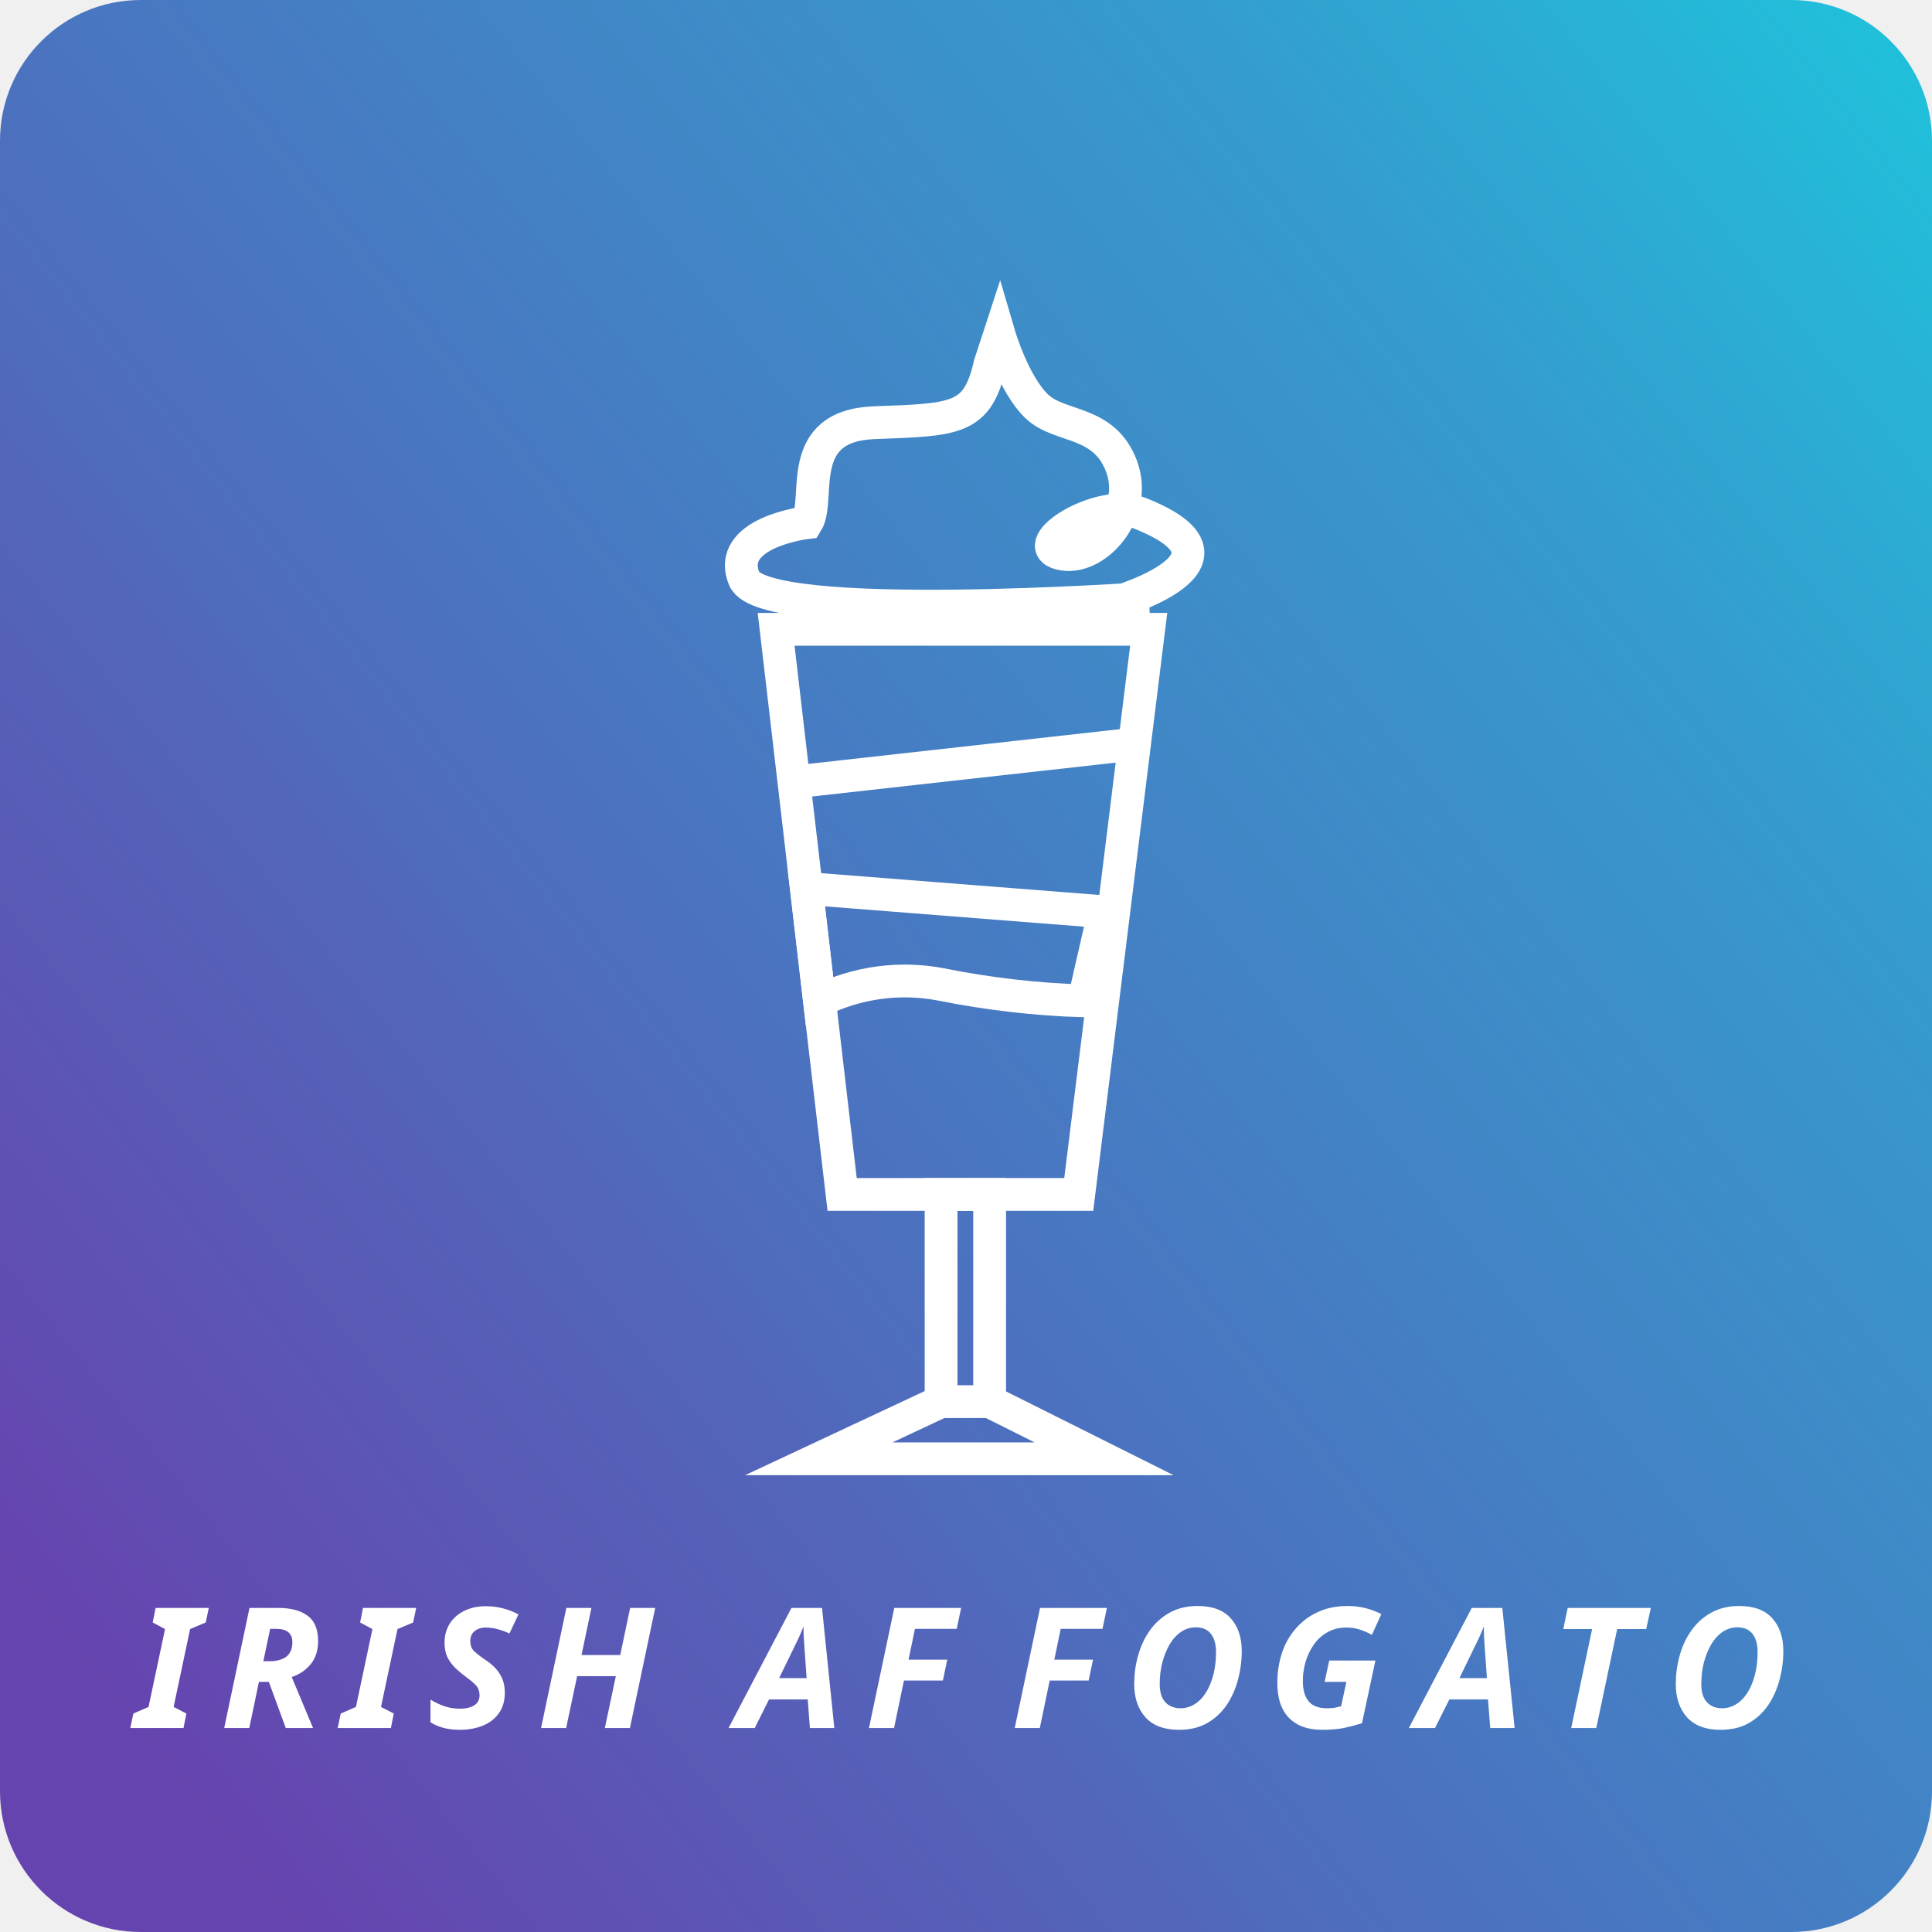
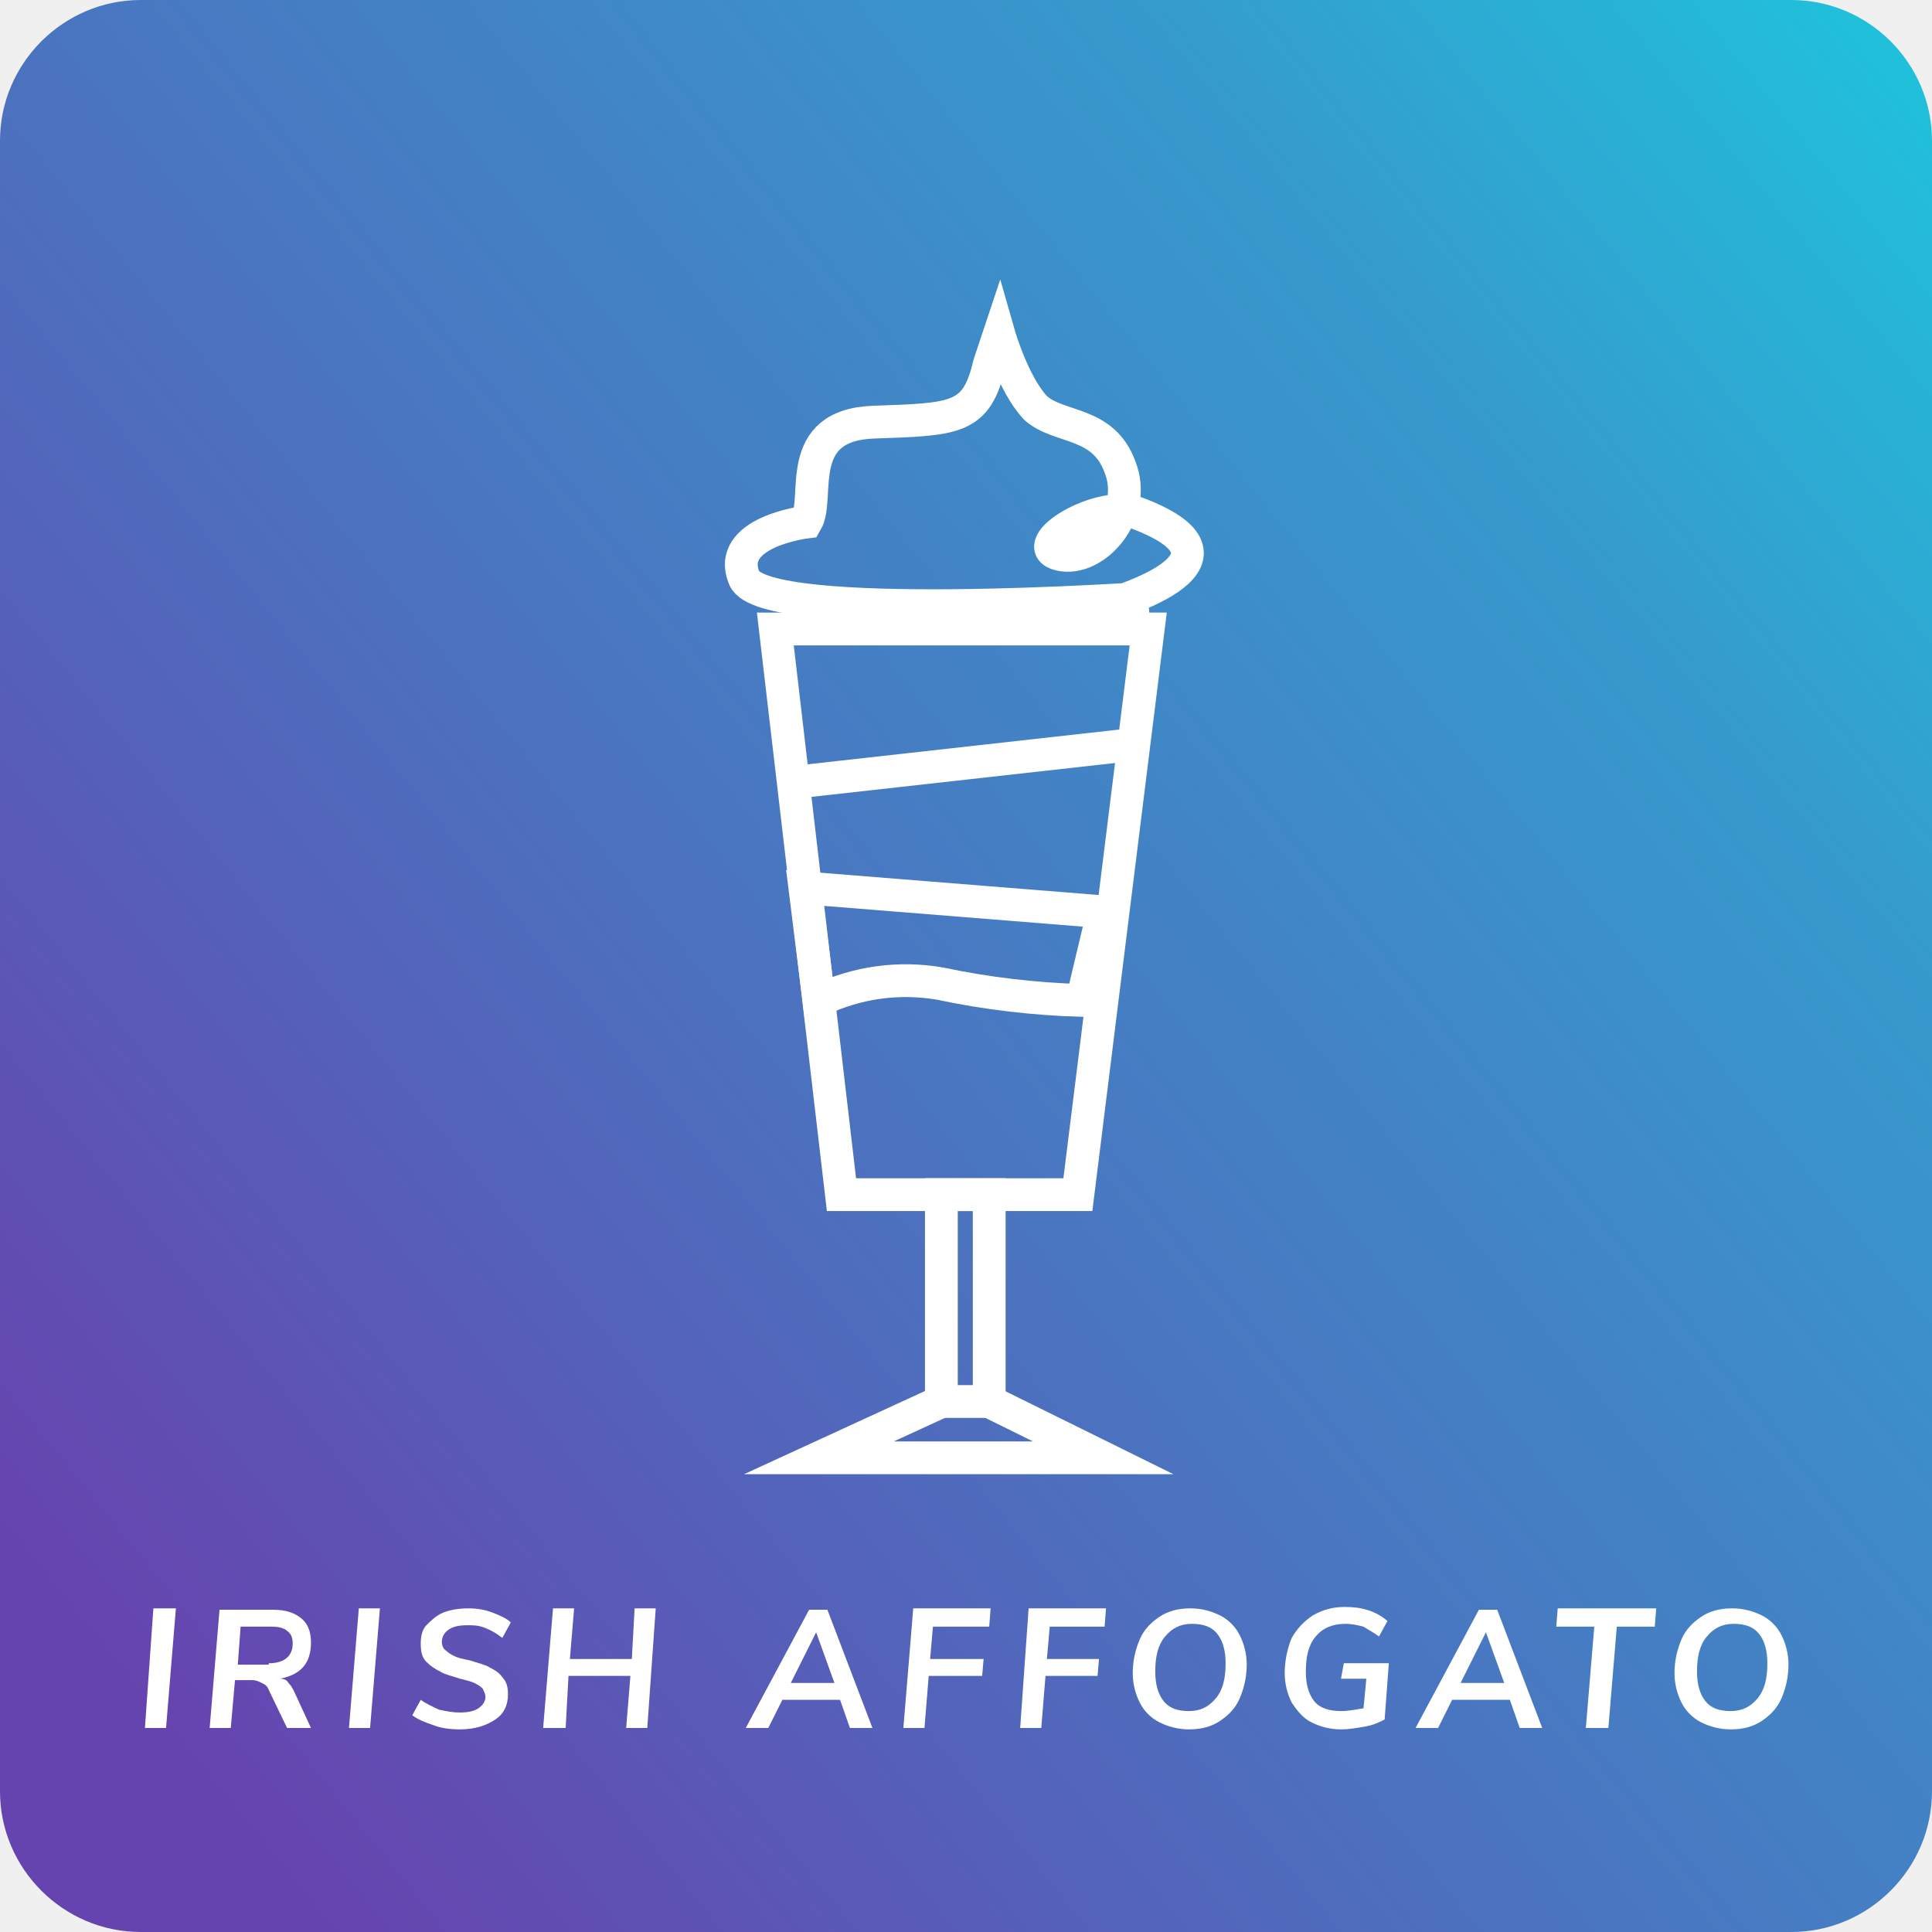
- <svg xmlns="http://www.w3.org/2000/svg" viewBox="0 0 137.26 137.26">
-   <defs>
-     <style>.cls-1{fill:url(#linear-gradient);}.cls-2{font-size:11.96px;fill:#fff;font-family:NunitoSans-BoldItalic, Nunito Sans;font-weight:700;font-style:italic;letter-spacing:0.12em;}.cls-3{letter-spacing:0.11em;}.cls-4{letter-spacing:0.03em;}.cls-5{letter-spacing:0.08em;}.cls-6{fill:none;stroke:#fff;stroke-miterlimit:10;stroke-width:2.33px;}</style>
-     <linearGradient id="linear-gradient" x1="-2768.77" y1="444.05" x2="-2769.77" y2="443.25" gradientTransform="matrix(137.26, 0, 0, -137.26, 380185.88, 60958.79)" gradientUnits="userSpaceOnUse">
-       <stop offset="0" stop-color="#1ec4dc" />
-       <stop offset="0.25" stop-color="#369acd" />
-       <stop offset="0.65" stop-color="#4d6fbe" />
-       <stop offset="1" stop-color="#6644af" />
+ <svg xmlns="http://www.w3.org/2000/svg" version="1.1" id="Layer_1" x="0px" y="0px" viewBox="0 0 137.3 137.3" style="enable-background:new 0 0 137.3 137.3;" xml:space="preserve">
+   <style type="text/css">
+ 	.st0{fill:url(#SVGID_1_);}
+ 	.st1{fill:#FFFFFF;}
+ 	.st2{fill:none;stroke:#FFFFFF;stroke-width:2.33;stroke-miterlimit:10;}
+ </style>
+   <g>
+     <linearGradient id="SVGID_1_" gradientUnits="userSpaceOnUse" x1="0" y1="137.26" x2="1" y2="137.26" gradientTransform="matrix(-137.26 109.8063 -109.8063 -137.26 15216.254 18848.451)">
+       <stop offset="0" style="stop-color:#1EC4DC" />
+       <stop offset="0.25" style="stop-color:#369ACD" />
+       <stop offset="0.65" style="stop-color:#4D6FBE" />
+       <stop offset="1" style="stop-color:#6644AF" />
    </linearGradient>
-   </defs>
-   <g id="Layer_2" data-name="Layer 2">
-     <g id="irish-affogato">
-       <rect id="Box" class="cls-1" width="137.26" height="137.26" rx="10" ry="10" />
-       <g id="Text">
-         <text class="cls-2" transform="translate(9.6 122.77)">IRISH AF<tspan class="cls-3" x="62.18" y="0">F</tspan>
-           <tspan x="70.26" y="0">OG</tspan>
-           <tspan class="cls-4" x="91.21" y="0">A</tspan>
-           <tspan class="cls-5" x="100.48" y="0">T</tspan>
-           <tspan x="108.74" y="0">O</tspan>
-         </text>
-       </g>
-       <g id="Icon">
-         <polygon class="cls-6" points="76.64 84.86 59.83 84.86 55.14 44.71 81.61 44.71 76.64 84.86" />
-         <rect class="cls-6" x="66.86" y="84.86" width="3.45" height="14.72" />
-         <polyline class="cls-6" points="66.86 99.57 58.17 103.64 78.44 103.64 70.3 99.57" />
-         <path class="cls-6" d="M58.22,71.11a13.67,13.67,0,0,1,8.64-1.17A61.13,61.13,0,0,0,77,71.11l1.45-6.33L57.29,63.12Z" />
-         <path class="cls-6" d="M57.29,55.46l23.31-2.6Z" />
-         <path class="cls-6" d="M78.44,43.06S90,40,80.92,36.44c-2.74-1.08-8.07,2.27-5.59,2.89s5.59-2.89,4.35-6.2-4.35-2.69-6-4.24S71,23.84,71,23.84l-.67,2.05c-.89,3.93-2.41,3.93-8.2,4.14s-3.78,5.44-4.81,7.1c0,0-5.82.69-4.44,4S81.61,42.5,81.61,42.5" />
-       </g>
-     </g>
+     <path class="st0" d="M10,0h117.3c5.5,0,10,4.5,10,10v117.3c0,5.5-4.5,10-10,10H10c-5.5,0-10-4.5-10-10V10C0,4.5,4.5,0,10,0z" />
+     <polygon class="st1" points="10.3,122.8 10.9,114.3 12.5,114.3 11.8,122.8  " />
+     <path class="st1" d="M20.5,119.6c0.2,0.2,0.3,0.4,0.4,0.6l1.2,2.6h-1.7l-1.3-2.7c-0.1-0.3-0.3-0.4-0.5-0.5   c-0.2-0.1-0.4-0.2-0.7-0.2h-1.2l-0.3,3.4h-1.5l0.7-8.4h3.8c0.9,0,1.5,0.2,2,0.6c0.5,0.4,0.7,1,0.7,1.7c0,1.5-0.7,2.3-2.2,2.6   C20.2,119.3,20.4,119.4,20.5,119.6z M19.1,118.2c1.1,0,1.7-0.5,1.7-1.4c0-0.4-0.1-0.7-0.4-0.9c-0.2-0.2-0.6-0.3-1.1-0.3h-2.2   l-0.2,2.7H19.1z" />
+     <polygon class="st1" points="24.8,122.8 25.5,114.3 27,114.3 26.3,122.8  " />
+     <path class="st1" d="M30.8,122.6c-0.6-0.2-1.1-0.4-1.5-0.7l0.6-1.1c0.4,0.3,0.9,0.5,1.3,0.7c0.5,0.1,0.9,0.2,1.5,0.2   c0.6,0,1-0.1,1.3-0.3c0.3-0.2,0.5-0.5,0.5-0.8c0-0.2-0.1-0.4-0.2-0.6c-0.2-0.2-0.4-0.3-0.6-0.4s-0.6-0.2-1-0.3   c-0.6-0.2-1.1-0.3-1.4-0.5c-0.4-0.2-0.7-0.4-1-0.7c-0.3-0.3-0.4-0.7-0.4-1.3c0-0.5,0.1-1,0.4-1.3s0.7-0.7,1.2-0.9s1.1-0.3,1.8-0.3   c0.6,0,1.2,0.1,1.7,0.3c0.5,0.2,1,0.4,1.3,0.7l-0.6,1.1c-0.4-0.3-0.7-0.5-1.2-0.7s-0.8-0.2-1.3-0.2c-0.6,0-1,0.1-1.3,0.3   s-0.5,0.5-0.5,0.9c0,0.2,0.1,0.5,0.3,0.6c0.2,0.2,0.4,0.3,0.6,0.4c0.2,0.1,0.6,0.2,1.1,0.3c0.6,0.2,1.1,0.3,1.4,0.5   c0.4,0.2,0.7,0.4,0.9,0.7c0.3,0.3,0.4,0.7,0.4,1.2c0,0.8-0.3,1.4-0.9,1.8c-0.6,0.4-1.4,0.7-2.5,0.7   C31.9,122.9,31.3,122.8,30.8,122.6z" />
+     <polygon class="st1" points="45.1,114.3 46.6,114.3 46,122.8 44.5,122.8 44.8,119.1 40.4,119.1 40.2,122.8 38.6,122.8 39.3,114.3    40.8,114.3 40.5,117.9 44.9,117.9  " />
+     <path class="st1" d="M60.4,122.8l-0.7-2h-4.1l-1,2H53l4.5-8.4h1.3l3.2,8.4H60.4z M56.2,119.6h3.1L58,116L56.2,119.6z" />
+     <polygon class="st1" points="70.3,115.6 66.3,115.6 66.1,117.9 69.9,117.9 69.8,119.1 66,119.1 65.7,122.8 64.2,122.8 64.9,114.3    70.4,114.3  " />
+     <polygon class="st1" points="78.5,115.6 74.6,115.6 74.4,117.9 78.1,117.9 78,119.1 74.3,119.1 74,122.8 72.5,122.8 73.1,114.3    78.6,114.3  " />
+     <path class="st1" d="M82.4,122.4c-0.6-0.3-1.1-0.8-1.4-1.4c-0.3-0.6-0.5-1.3-0.5-2.1c0-0.9,0.2-1.7,0.5-2.4   c0.3-0.7,0.8-1.2,1.4-1.6s1.3-0.6,2.2-0.6c0.8,0,1.5,0.2,2.1,0.5s1.1,0.8,1.4,1.4c0.3,0.6,0.5,1.3,0.5,2.1c0,0.9-0.2,1.7-0.5,2.4   c-0.3,0.7-0.8,1.2-1.4,1.6s-1.3,0.6-2.2,0.6C83.7,122.9,83,122.7,82.4,122.4z M86.4,120.7c0.5-0.6,0.7-1.4,0.7-2.5   c0-0.9-0.2-1.6-0.6-2.1s-1-0.7-1.8-0.7c-0.8,0-1.4,0.3-1.9,0.9s-0.7,1.4-0.7,2.5c0,0.9,0.2,1.6,0.6,2.1c0.4,0.5,1,0.7,1.8,0.7   C85.3,121.6,85.9,121.3,86.4,120.7z" />
+     <path class="st1" d="M95.5,118.2h3.2l-0.3,4c-0.4,0.2-0.8,0.4-1.4,0.5s-1.1,0.2-1.7,0.2c-0.8,0-1.5-0.2-2.1-0.5   c-0.6-0.3-1-0.8-1.4-1.4c-0.3-0.6-0.5-1.3-0.5-2.1c0-0.9,0.2-1.8,0.5-2.5c0.4-0.7,0.9-1.2,1.5-1.6c0.7-0.4,1.4-0.6,2.3-0.6   c1.2,0,2.2,0.3,3,1l-0.6,1.1c-0.4-0.3-0.8-0.5-1.1-0.7c-0.4-0.1-0.8-0.2-1.3-0.2c-0.9,0-1.6,0.3-2.1,0.9c-0.5,0.6-0.7,1.4-0.7,2.5   c0,0.9,0.2,1.6,0.6,2.1s1.1,0.7,1.9,0.7c0.5,0,1-0.1,1.6-0.2l0.2-2.1h-1.8L95.5,118.2z" />
+     <path class="st1" d="M108,122.8l-0.7-2h-4.1l-1,2h-1.6l4.5-8.4h1.3l3.2,8.4H108z M103.8,119.6h3.1l-1.3-3.6L103.8,119.6z" />
+     <polygon class="st1" points="112.7,122.8 113.3,115.6 110.6,115.6 110.7,114.3 117.7,114.3 117.6,115.6 114.9,115.6 114.3,122.8     " />
+     <path class="st1" d="M120.9,122.4c-0.6-0.3-1.1-0.8-1.4-1.4c-0.3-0.6-0.5-1.3-0.5-2.1c0-0.9,0.2-1.7,0.5-2.4s0.8-1.2,1.4-1.6   c0.6-0.4,1.3-0.6,2.2-0.6c0.8,0,1.5,0.2,2.1,0.5c0.6,0.3,1.1,0.8,1.4,1.4c0.3,0.6,0.5,1.3,0.5,2.1c0,0.9-0.2,1.7-0.5,2.4   s-0.8,1.2-1.4,1.6c-0.6,0.4-1.3,0.6-2.2,0.6C122.2,122.9,121.5,122.7,120.9,122.4z M124.9,120.7c0.5-0.6,0.7-1.4,0.7-2.5   c0-0.9-0.2-1.6-0.6-2.1c-0.4-0.5-1-0.7-1.8-0.7c-0.8,0-1.4,0.3-1.9,0.9c-0.5,0.6-0.7,1.4-0.7,2.5c0,0.9,0.2,1.6,0.6,2.1   c0.4,0.5,1,0.7,1.8,0.7C123.8,121.6,124.4,121.3,124.9,120.7z" />
+     <polygon class="st2" points="76.6,84.9 59.8,84.9 55.1,44.7 81.6,44.7  " />
+     <rect x="66.9" y="84.9" class="st2" width="3.4" height="14.7" />
+     <polyline class="st2" points="66.9,99.6 58.2,103.6 78.4,103.6 70.3,99.6  " />
+     <path class="st2" d="M58.2,71.1c2.7-1.3,5.7-1.7,8.6-1.2c3.3,0.7,6.7,1.1,10.1,1.2l1.5-6.3l-21.2-1.7L58.2,71.1z" />
+     <path class="st2" d="M57.3,55.5l23.3-2.6L57.3,55.5z" />
+     <path class="st2" d="M78.4,43.1c0,0,11.6-3.1,2.5-6.6c-2.7-1.1-8.1,2.3-5.6,2.9c2.5,0.6,5.6-2.9,4.3-6.2c-1.2-3.3-4.3-2.7-6-4.2   C72,27.3,71,23.8,71,23.8l-0.7,2.1c-0.9,3.9-2.4,3.9-8.2,4.1c-5.8,0.2-3.8,5.4-4.8,7.1c0,0-5.8,0.7-4.4,4s28.7,1.4,28.7,1.4" />
  </g>
</svg>
